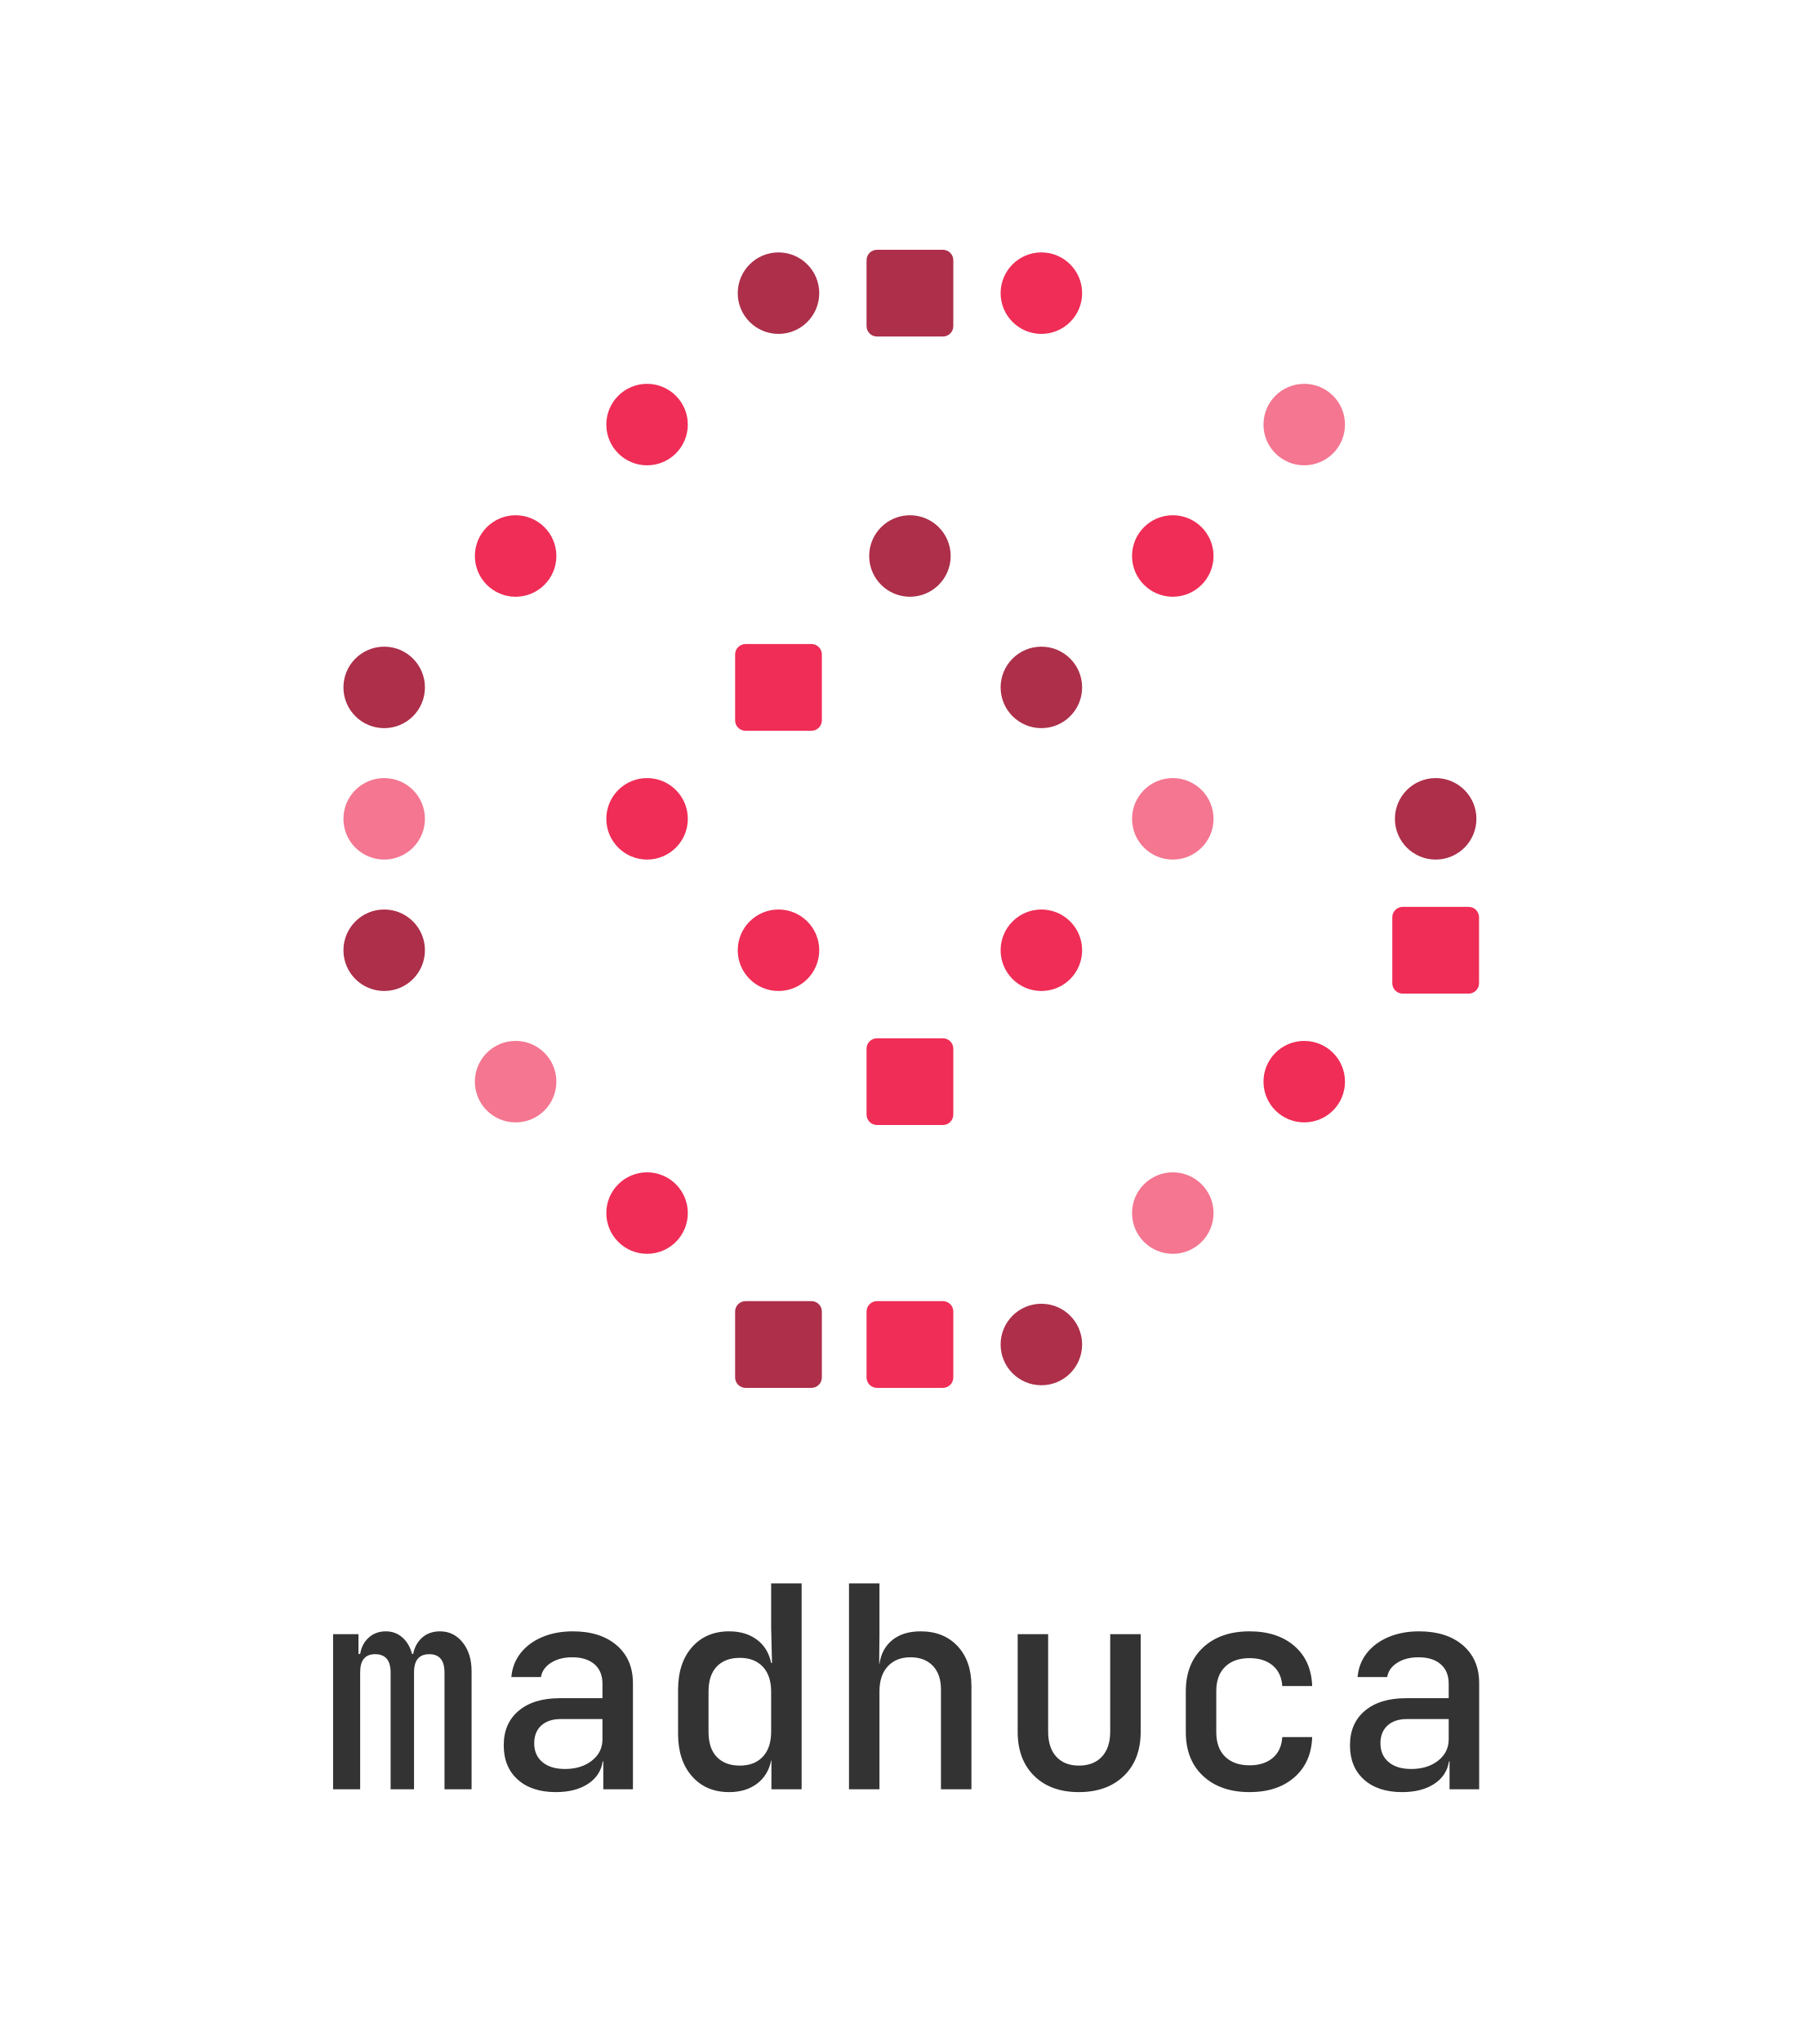
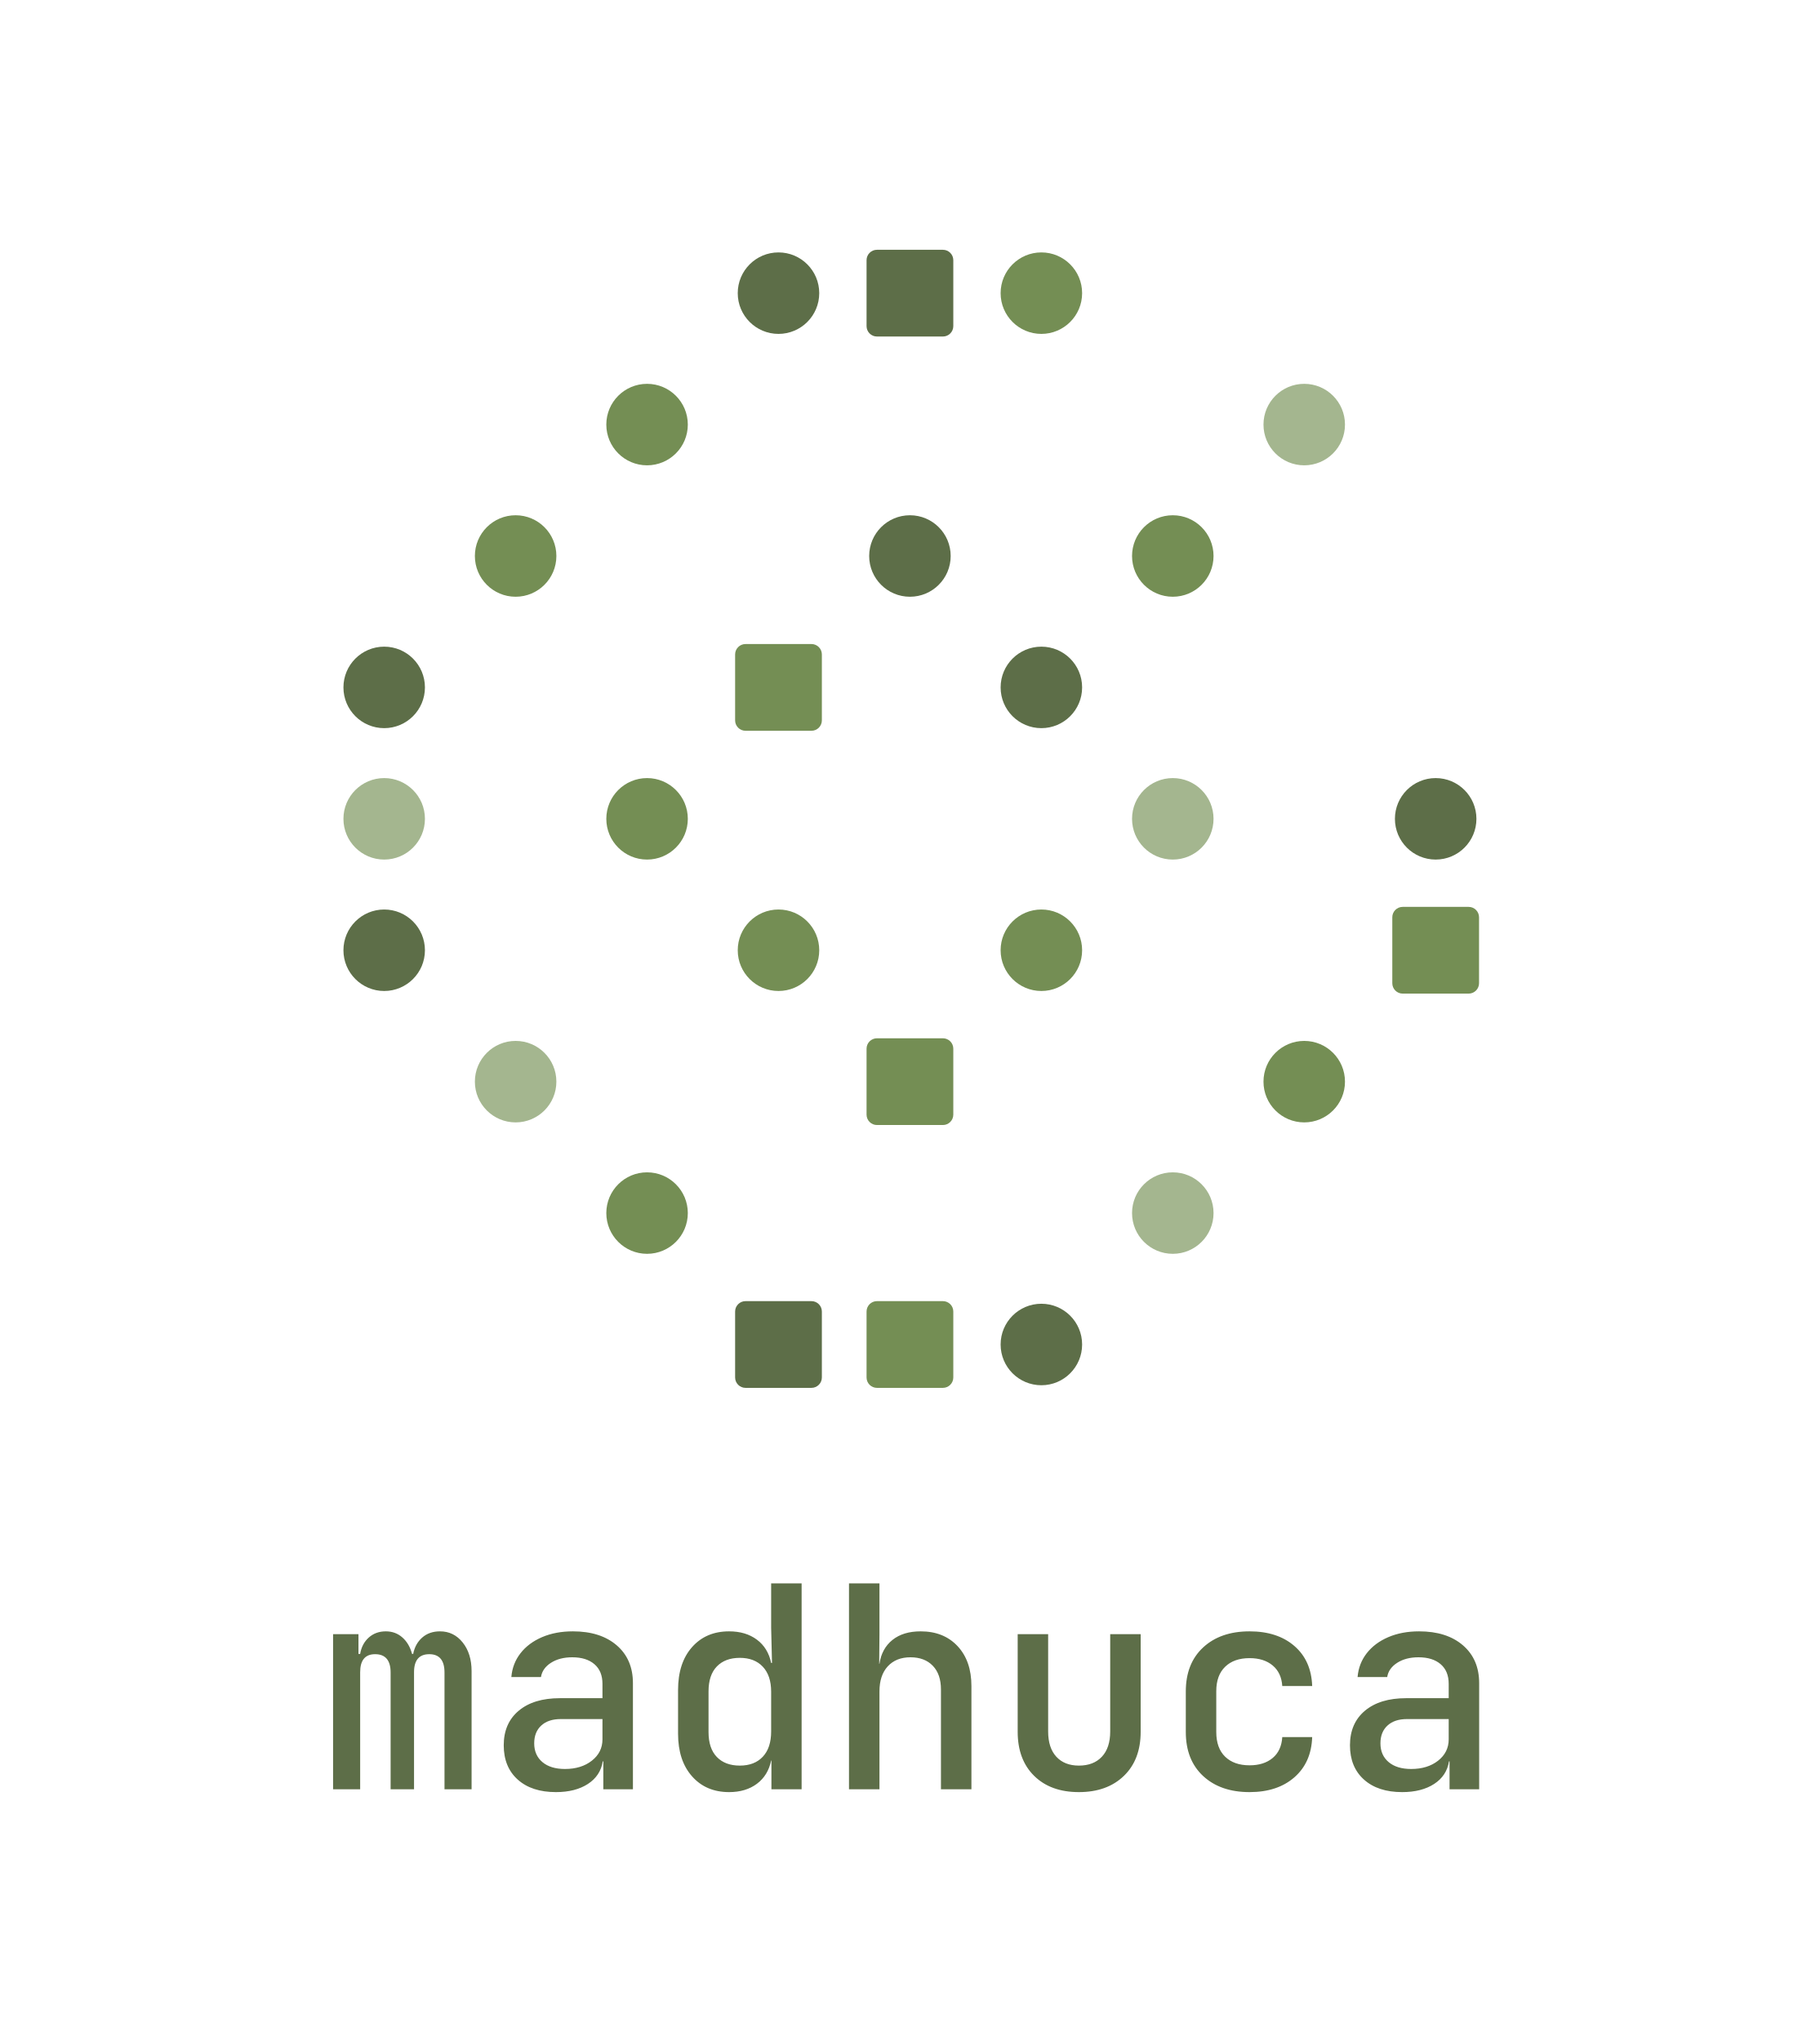
<svg xmlns="http://www.w3.org/2000/svg" viewBox="0 0 1200 1346" width="1200" height="1346">
-   <circle cx="513.33" cy="193.33" r="26.87" fill="#AD2F4A" />
-   <rect x="571.40" y="164.73" width="57.20" height="57.20" rx="6.86" fill="#AD2F4A" />
-   <circle cx="686.67" cy="193.33" r="26.87" fill="#EF2D56" />
-   <circle cx="426.67" cy="280.00" r="26.87" fill="#EF2D56" />
-   <circle cx="340.00" cy="366.67" r="26.87" fill="#EF2D56" />
-   <circle cx="253.33" cy="453.33" r="26.87" fill="#AD2F4A" />
-   <circle cx="253.33" cy="540.00" r="26.87" fill="#F47690" />
-   <circle cx="253.33" cy="626.67" r="26.87" fill="#AD2F4A" />
-   <circle cx="340.00" cy="713.33" r="26.87" fill="#F47690" />
-   <circle cx="426.67" cy="800.00" r="26.87" fill="#EF2D56" />
-   <rect x="484.73" y="858.07" width="57.20" height="57.20" rx="6.86" fill="#AD2F4A" />
-   <rect x="571.40" y="858.07" width="57.20" height="57.20" rx="6.86" fill="#EF2D56" />
-   <circle cx="686.67" cy="886.67" r="26.87" fill="#AD2F4A" />
-   <circle cx="773.33" cy="800.00" r="26.87" fill="#F47690" />
-   <circle cx="860.00" cy="713.33" r="26.87" fill="#EF2D56" />
-   <rect x="918.07" y="598.07" width="57.20" height="57.20" rx="6.86" fill="#EF2D56" />
-   <circle cx="946.67" cy="540.00" r="26.87" fill="#AD2F4A" />
-   <circle cx="600.00" cy="366.67" r="26.87" fill="#AD2F4A" />
-   <rect x="484.73" y="424.73" width="57.20" height="57.20" rx="6.86" fill="#EF2D56" />
-   <circle cx="426.67" cy="540.00" r="26.87" fill="#EF2D56" />
-   <circle cx="513.33" cy="626.67" r="26.87" fill="#EF2D56" />
-   <rect x="571.40" y="684.73" width="57.20" height="57.20" rx="6.86" fill="#EF2D56" />
-   <circle cx="686.67" cy="626.67" r="26.87" fill="#EF2D56" />
-   <circle cx="773.33" cy="540.00" r="26.87" fill="#F47690" />
-   <circle cx="686.67" cy="453.33" r="26.87" fill="#AD2F4A" />
-   <circle cx="773.33" cy="366.67" r="26.87" fill="#EF2D56" />
-   <circle cx="860.00" cy="280.00" r="26.87" fill="#F47690" />
-   <path d="M219.63 1180V1077.7H236.37V1090.72H237.49Q238.6 1084.02 243.16 1079.93Q247.72 1075.84 254.41 1075.84Q260.74 1075.84 265.29 1079.84Q269.85 1083.84 271.71 1090.72H272.45Q273.76 1084.02 278.41 1079.93Q283.06 1075.84 290.12 1075.84Q299.24 1075.84 305.1 1083.19Q310.96 1090.53 310.96 1102.07V1180H293.1V1103Q293.1 1090.91 283.06 1090.91Q273.01 1090.91 273.01 1102.81V1180H257.57V1103Q257.57 1090.91 247.34 1090.91Q237.49 1090.91 237.49 1102.81V1180ZM366.57 1181.86Q350.57 1181.86 341.37 1173.58Q332.16 1165.31 332.16 1150.98Q332.16 1136.48 342.02 1128.2Q351.88 1119.92 369.17 1119.92H397.26V1110.44Q397.26 1102.07 391.96 1097.51Q386.66 1092.95 377.36 1092.95Q368.99 1092.95 363.31 1096.58Q357.64 1100.21 356.71 1105.97H337.18Q337.93 1097.04 343.23 1090.26Q348.53 1083.47 357.46 1079.65Q366.38 1075.84 377.73 1075.84Q395.96 1075.84 406.65 1085.05Q417.35 1094.25 417.35 1110.06V1180H397.82V1161.59H397.45Q395.96 1171.07 387.68 1176.47Q379.4 1181.86 366.57 1181.86ZM372.52 1166.61Q383.31 1166.61 390.28 1161.12Q397.26 1155.63 397.26 1147.08V1133.69H369.73Q361.55 1133.69 356.9 1137.96Q352.25 1142.24 352.25 1149.68Q352.25 1157.49 357.64 1162.05Q363.04 1166.61 372.52 1166.61ZM480.77 1181.86Q465.52 1181.86 456.32 1171.44Q447.11 1161.03 447.11 1143.36V1114.53Q447.11 1096.67 456.32 1086.26Q465.52 1075.84 480.77 1075.84Q491.75 1075.84 499.1 1081.33Q506.44 1086.81 508.49 1096.67H509.05L508.49 1073.42V1044.22H528.58V1180H508.67V1161.03H508.49Q506.44 1170.89 499.1 1176.37Q491.75 1181.86 480.77 1181.86ZM487.84 1164.38Q497.51 1164.38 503 1158.52Q508.49 1152.66 508.49 1141.87V1115.64Q508.49 1105.04 503 1099.18Q497.51 1093.32 487.84 1093.32Q478.17 1093.32 472.68 1099Q467.2 1104.67 467.2 1115.46V1142.24Q467.2 1153.03 472.68 1158.7Q478.17 1164.38 487.84 1164.38ZM559.82 1180V1044.22H579.91V1077.7L579.73 1097.23H579.91Q581.4 1087.19 588.47 1081.51Q595.54 1075.84 607.07 1075.84Q622.32 1075.84 631.43 1085.61Q640.55 1095.37 640.55 1111.92V1180H620.46V1114.16Q620.46 1104.11 615.07 1098.53Q609.67 1092.95 600.37 1092.95Q590.89 1092.95 585.4 1098.9Q579.91 1104.86 579.91 1115.46V1180ZM711.41 1181.86Q692.81 1181.86 681.93 1171.16Q671.05 1160.47 671.05 1142.06V1077.7H691.14V1141.87Q691.14 1152.66 696.53 1158.52Q701.93 1164.38 711.41 1164.38Q721.09 1164.38 726.57 1158.52Q732.06 1152.66 732.06 1141.87V1077.7H752.15V1142.06Q752.15 1160.47 741.08 1171.16Q730.01 1181.86 711.41 1181.86ZM823.94 1181.86Q804.79 1181.86 793.35 1171.26Q781.91 1160.66 781.91 1142.24V1115.46Q781.91 1097.04 793.35 1086.44Q804.79 1075.84 823.94 1075.84Q842.36 1075.84 853.52 1085.51Q864.68 1095.18 865.24 1111.92H845.52Q844.96 1103.18 839.2 1098.35Q833.43 1093.51 823.94 1093.51Q813.71 1093.51 807.86 1099.18Q802 1104.86 802 1115.27V1142.24Q802 1152.84 807.86 1158.52Q813.71 1164.19 823.94 1164.19Q833.43 1164.19 839.2 1159.35Q844.96 1154.52 845.52 1145.59H865.24Q864.68 1162.33 853.52 1172.09Q842.36 1181.86 823.94 1181.86ZM924.57 1181.86Q908.57 1181.86 899.37 1173.58Q890.16 1165.31 890.16 1150.98Q890.16 1136.48 900.02 1128.2Q909.88 1119.92 927.17 1119.92H955.26V1110.44Q955.26 1102.07 949.96 1097.51Q944.66 1092.95 935.36 1092.95Q926.99 1092.95 921.32 1096.58Q915.64 1100.21 914.71 1105.97H895.18Q895.93 1097.04 901.23 1090.26Q906.53 1083.47 915.46 1079.65Q924.38 1075.84 935.73 1075.84Q953.96 1075.84 964.65 1085.05Q975.35 1094.25 975.35 1110.06V1180H955.82V1161.59H955.45Q953.96 1171.07 945.68 1176.47Q937.4 1181.86 924.57 1181.86ZM930.52 1166.61Q941.31 1166.61 948.29 1161.12Q955.26 1155.63 955.26 1147.08V1133.69H927.73Q919.55 1133.69 914.9 1137.96Q910.25 1142.24 910.25 1149.68Q910.25 1157.49 915.64 1162.05Q921.04 1166.61 930.52 1166.61Z" fill="#333333" />
+   <circle cx="513.33" cy="193.33" r="26.87" fill="#5D6E48" />
+   <rect x="571.40" y="164.73" width="57.20" height="57.20" rx="6.86" fill="#5D6E48" />
+   <circle cx="686.67" cy="193.33" r="26.87" fill="#748E54" />
+   <circle cx="426.67" cy="280.00" r="26.87" fill="#748E54" />
+   <circle cx="340.00" cy="366.67" r="26.87" fill="#748E54" />
+   <circle cx="253.33" cy="453.33" r="26.87" fill="#5D6E48" />
+   <circle cx="253.33" cy="540.00" r="26.87" fill="#A4B68F" />
+   <circle cx="253.33" cy="626.67" r="26.87" fill="#5D6E48" />
+   <circle cx="340.00" cy="713.33" r="26.87" fill="#A4B68F" />
+   <circle cx="426.67" cy="800.00" r="26.87" fill="#748E54" />
+   <rect x="484.73" y="858.07" width="57.20" height="57.20" rx="6.86" fill="#5D6E48" />
+   <rect x="571.40" y="858.07" width="57.20" height="57.20" rx="6.86" fill="#748E54" />
+   <circle cx="686.67" cy="886.67" r="26.87" fill="#5D6E48" />
+   <circle cx="773.33" cy="800.00" r="26.87" fill="#A4B68F" />
+   <circle cx="860.00" cy="713.33" r="26.87" fill="#748E54" />
+   <rect x="918.07" y="598.07" width="57.20" height="57.20" rx="6.86" fill="#748E54" />
+   <circle cx="946.67" cy="540.00" r="26.87" fill="#5D6E48" />
+   <circle cx="600.00" cy="366.67" r="26.87" fill="#5D6E48" />
+   <rect x="484.73" y="424.73" width="57.20" height="57.20" rx="6.86" fill="#748E54" />
+   <circle cx="426.67" cy="540.00" r="26.87" fill="#748E54" />
+   <circle cx="513.33" cy="626.67" r="26.87" fill="#748E54" />
+   <rect x="571.40" y="684.73" width="57.20" height="57.20" rx="6.86" fill="#748E54" />
+   <circle cx="686.67" cy="626.67" r="26.87" fill="#748E54" />
+   <circle cx="773.33" cy="540.00" r="26.87" fill="#A4B68F" />
+   <circle cx="686.67" cy="453.33" r="26.87" fill="#5D6E48" />
+   <circle cx="773.33" cy="366.67" r="26.87" fill="#748E54" />
+   <circle cx="860.00" cy="280.00" r="26.87" fill="#A4B68F" />
+   <path d="M219.63 1180V1077.7H236.37V1090.72H237.49Q238.6 1084.02 243.16 1079.93Q247.72 1075.84 254.41 1075.84Q260.74 1075.84 265.29 1079.84Q269.85 1083.84 271.71 1090.72H272.45Q273.76 1084.02 278.41 1079.93Q283.06 1075.84 290.12 1075.84Q299.24 1075.84 305.1 1083.19Q310.96 1090.53 310.96 1102.07V1180H293.1V1103Q293.1 1090.91 283.06 1090.91Q273.01 1090.91 273.01 1102.81V1180H257.57V1103Q257.57 1090.91 247.34 1090.91Q237.49 1090.91 237.49 1102.81V1180ZM366.57 1181.86Q350.57 1181.86 341.37 1173.58Q332.16 1165.31 332.16 1150.98Q332.16 1136.48 342.02 1128.2Q351.88 1119.92 369.17 1119.92H397.26V1110.44Q397.26 1102.07 391.96 1097.51Q386.66 1092.95 377.36 1092.95Q368.99 1092.95 363.31 1096.58Q357.64 1100.21 356.71 1105.97H337.18Q337.93 1097.04 343.23 1090.26Q348.53 1083.47 357.46 1079.65Q366.38 1075.84 377.73 1075.84Q395.96 1075.84 406.65 1085.05Q417.35 1094.25 417.35 1110.06V1180H397.82V1161.59H397.45Q395.96 1171.07 387.68 1176.47Q379.4 1181.86 366.57 1181.86ZM372.52 1166.61Q383.31 1166.61 390.28 1161.12Q397.26 1155.63 397.26 1147.08V1133.69H369.73Q361.55 1133.69 356.9 1137.96Q352.25 1142.24 352.25 1149.68Q352.25 1157.49 357.64 1162.05Q363.04 1166.61 372.52 1166.61ZM480.77 1181.86Q465.52 1181.86 456.32 1171.44Q447.11 1161.03 447.11 1143.36V1114.53Q447.11 1096.67 456.32 1086.26Q465.52 1075.84 480.77 1075.84Q491.75 1075.84 499.1 1081.33Q506.44 1086.81 508.49 1096.67H509.05L508.49 1073.42V1044.22H528.58V1180H508.67V1161.03H508.49Q506.44 1170.89 499.1 1176.37Q491.75 1181.86 480.77 1181.86ZM487.84 1164.38Q497.51 1164.38 503 1158.52Q508.49 1152.66 508.49 1141.87V1115.64Q508.49 1105.04 503 1099.18Q497.51 1093.32 487.84 1093.32Q478.17 1093.32 472.68 1099Q467.2 1104.67 467.2 1115.46V1142.24Q467.2 1153.03 472.68 1158.7Q478.17 1164.38 487.84 1164.38ZM559.82 1180V1044.22H579.91V1077.7L579.73 1097.23H579.91Q581.4 1087.19 588.47 1081.51Q595.54 1075.84 607.07 1075.84Q622.32 1075.84 631.43 1085.61Q640.55 1095.37 640.55 1111.92V1180H620.46V1114.16Q620.46 1104.11 615.07 1098.53Q609.67 1092.95 600.37 1092.95Q590.89 1092.95 585.4 1098.9Q579.91 1104.86 579.91 1115.46V1180ZM711.41 1181.86Q692.81 1181.86 681.93 1171.16Q671.05 1160.47 671.05 1142.06V1077.7H691.14V1141.87Q691.14 1152.66 696.53 1158.52Q701.93 1164.38 711.41 1164.38Q721.09 1164.38 726.57 1158.52Q732.06 1152.66 732.06 1141.87V1077.7H752.15V1142.06Q752.15 1160.47 741.08 1171.16Q730.01 1181.86 711.41 1181.86ZM823.94 1181.86Q804.79 1181.86 793.35 1171.26Q781.91 1160.66 781.91 1142.24V1115.46Q781.91 1097.04 793.35 1086.44Q804.79 1075.84 823.94 1075.84Q842.36 1075.84 853.52 1085.51Q864.68 1095.18 865.24 1111.92H845.52Q844.96 1103.18 839.2 1098.35Q833.43 1093.51 823.94 1093.51Q813.71 1093.51 807.86 1099.18Q802 1104.86 802 1115.27V1142.24Q802 1152.84 807.86 1158.52Q813.71 1164.19 823.94 1164.19Q833.43 1164.19 839.2 1159.35Q844.96 1154.52 845.52 1145.59H865.24Q864.68 1162.33 853.52 1172.09Q842.36 1181.86 823.94 1181.86ZM924.57 1181.86Q908.57 1181.86 899.37 1173.58Q890.16 1165.31 890.16 1150.98Q890.16 1136.48 900.02 1128.2Q909.88 1119.92 927.17 1119.92H955.26V1110.44Q955.26 1102.07 949.96 1097.51Q944.66 1092.95 935.36 1092.95Q926.99 1092.95 921.32 1096.58Q915.64 1100.21 914.71 1105.97H895.18Q895.93 1097.04 901.23 1090.26Q906.53 1083.47 915.46 1079.65Q924.38 1075.84 935.73 1075.84Q953.96 1075.84 964.65 1085.05Q975.35 1094.25 975.35 1110.06V1180H955.82V1161.59H955.45Q953.96 1171.07 945.68 1176.47Q937.4 1181.86 924.57 1181.86ZM930.52 1166.61Q941.31 1166.61 948.29 1161.12Q955.26 1155.63 955.26 1147.08V1133.69H927.73Q919.55 1133.69 914.9 1137.96Q910.25 1142.24 910.25 1149.68Q910.25 1157.49 915.64 1162.05Q921.04 1166.61 930.52 1166.61Z" fill="#5D6E48" />
</svg>
